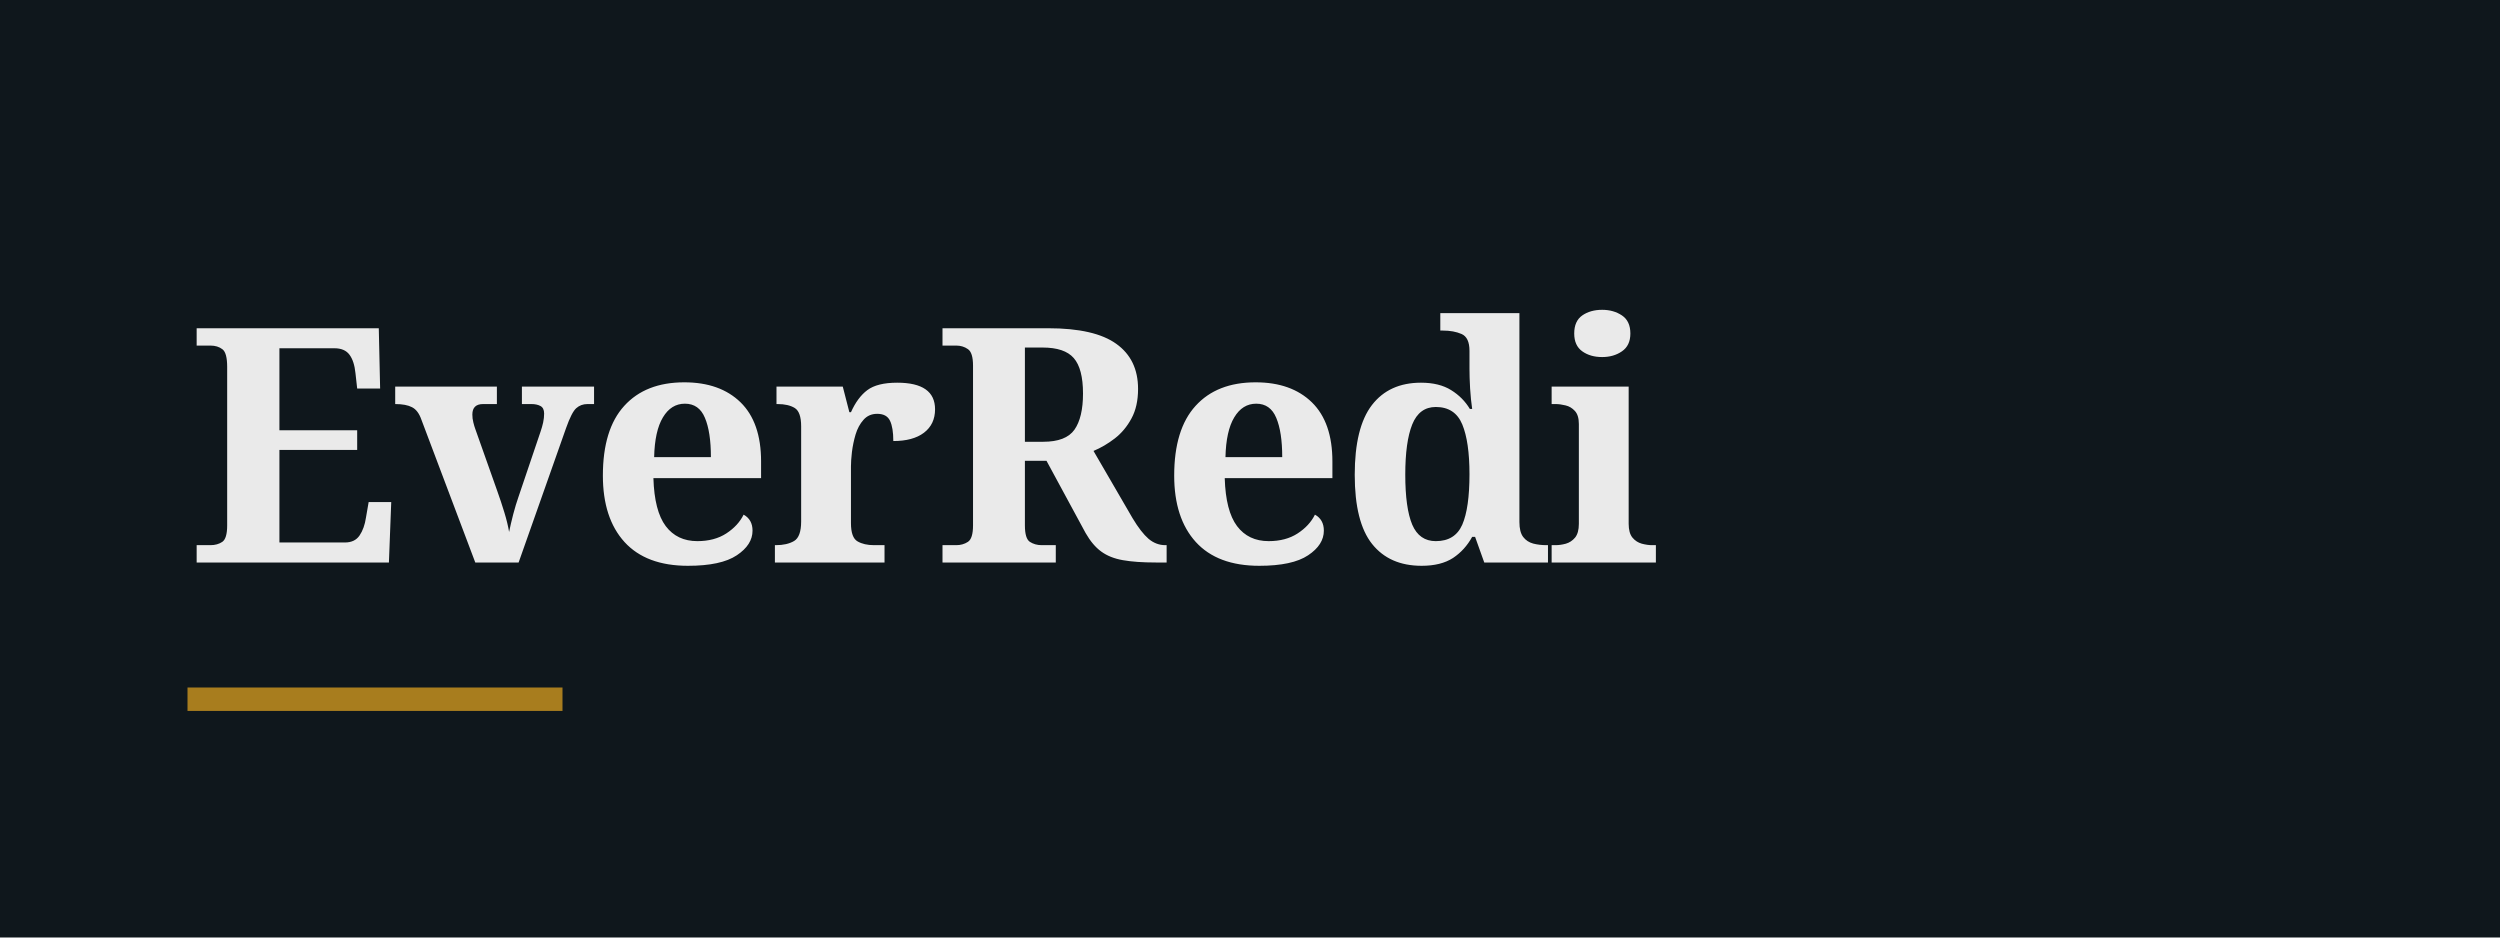
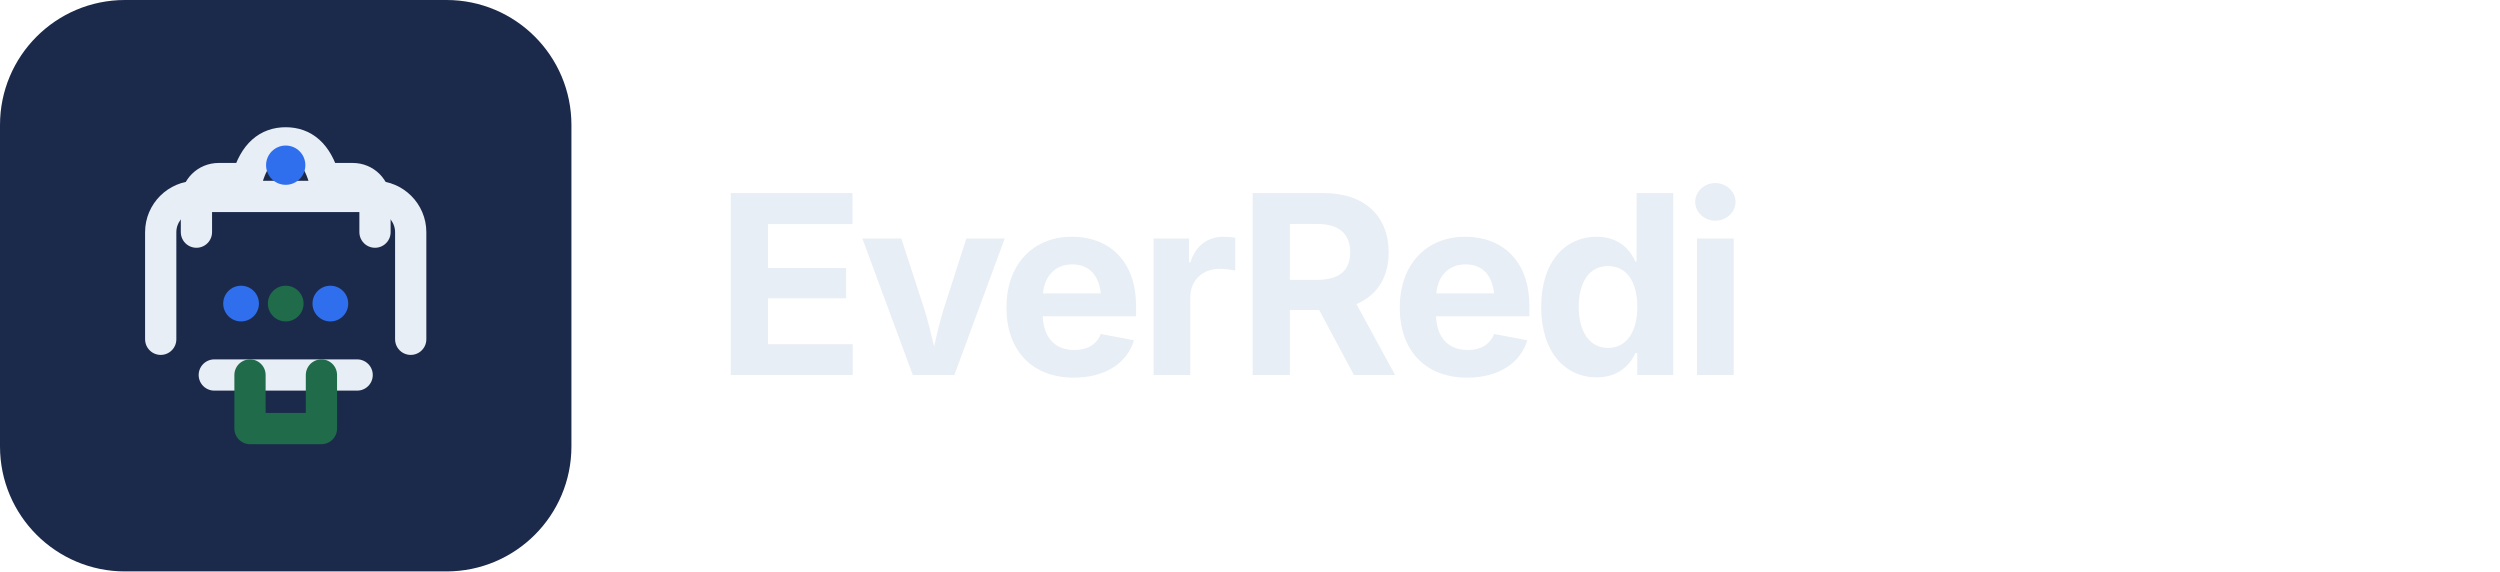
- <svg xmlns="http://www.w3.org/2000/svg" viewBox="0 0 320 120" role="img" aria-label="EverRedi">
-   <rect width="320" height="120" fill="#0f171c" />
-   <text x="24" y="72" fill="#eaeaea" font-family="Georgia, serif" font-size="42" font-weight="600" letter-spacing="-0.02em">EverRedi</text>
-   <rect x="24" y="88" width="48" height="3" fill="#a87d1e" />
+ <svg xmlns="http://www.w3.org/2000/svg" viewBox="0 0 280 64" fill="none" role="img" aria-label="EverRedi">
+   <rect x="0" y="0" width="64" height="64" rx="14" fill="#1b2a4a" />
+   <path d="M18 38V26c0-2.2 1.8-4 4-4h20c2.2 0 4 1.8 4 4v12" stroke="#e8eef5" stroke-width="3.5" stroke-linecap="round" stroke-linejoin="round" />
+   <path d="M22 26v-3.5c0-1.4 1.1-2.5 2.5-2.5h3.2C28.5 17.2 30 16 32 16s3.5 1.2 4.3 4h3.2c1.4 0 2.5 1.1 2.5 2.5V26" stroke="#e8eef5" stroke-width="3.5" stroke-linecap="round" stroke-linejoin="round" />
+   <circle cx="32" cy="18.5" r="2.2" fill="#2f6fed" />
+   <path d="M24 42h16" stroke="#e8eef5" stroke-width="3.5" stroke-linecap="round" />
+   <path d="M28 42v6h8v-6" stroke="#1f6b4a" stroke-width="3.5" stroke-linecap="round" stroke-linejoin="round" />
+   <circle cx="27" cy="34" r="2" fill="#2f6fed" />
+   <circle cx="32" cy="34" r="2" fill="#1f6b4a" />
+   <circle cx="37" cy="34" r="2" fill="#2f6fed" />
+   <text x="80" y="42" font-family="system-ui, -apple-system, BlinkMacSystemFont, 'Segoe UI', sans-serif" font-size="28" font-weight="700" fill="#e8eef5" letter-spacing="-0.03em">EverRedi</text>
</svg>
